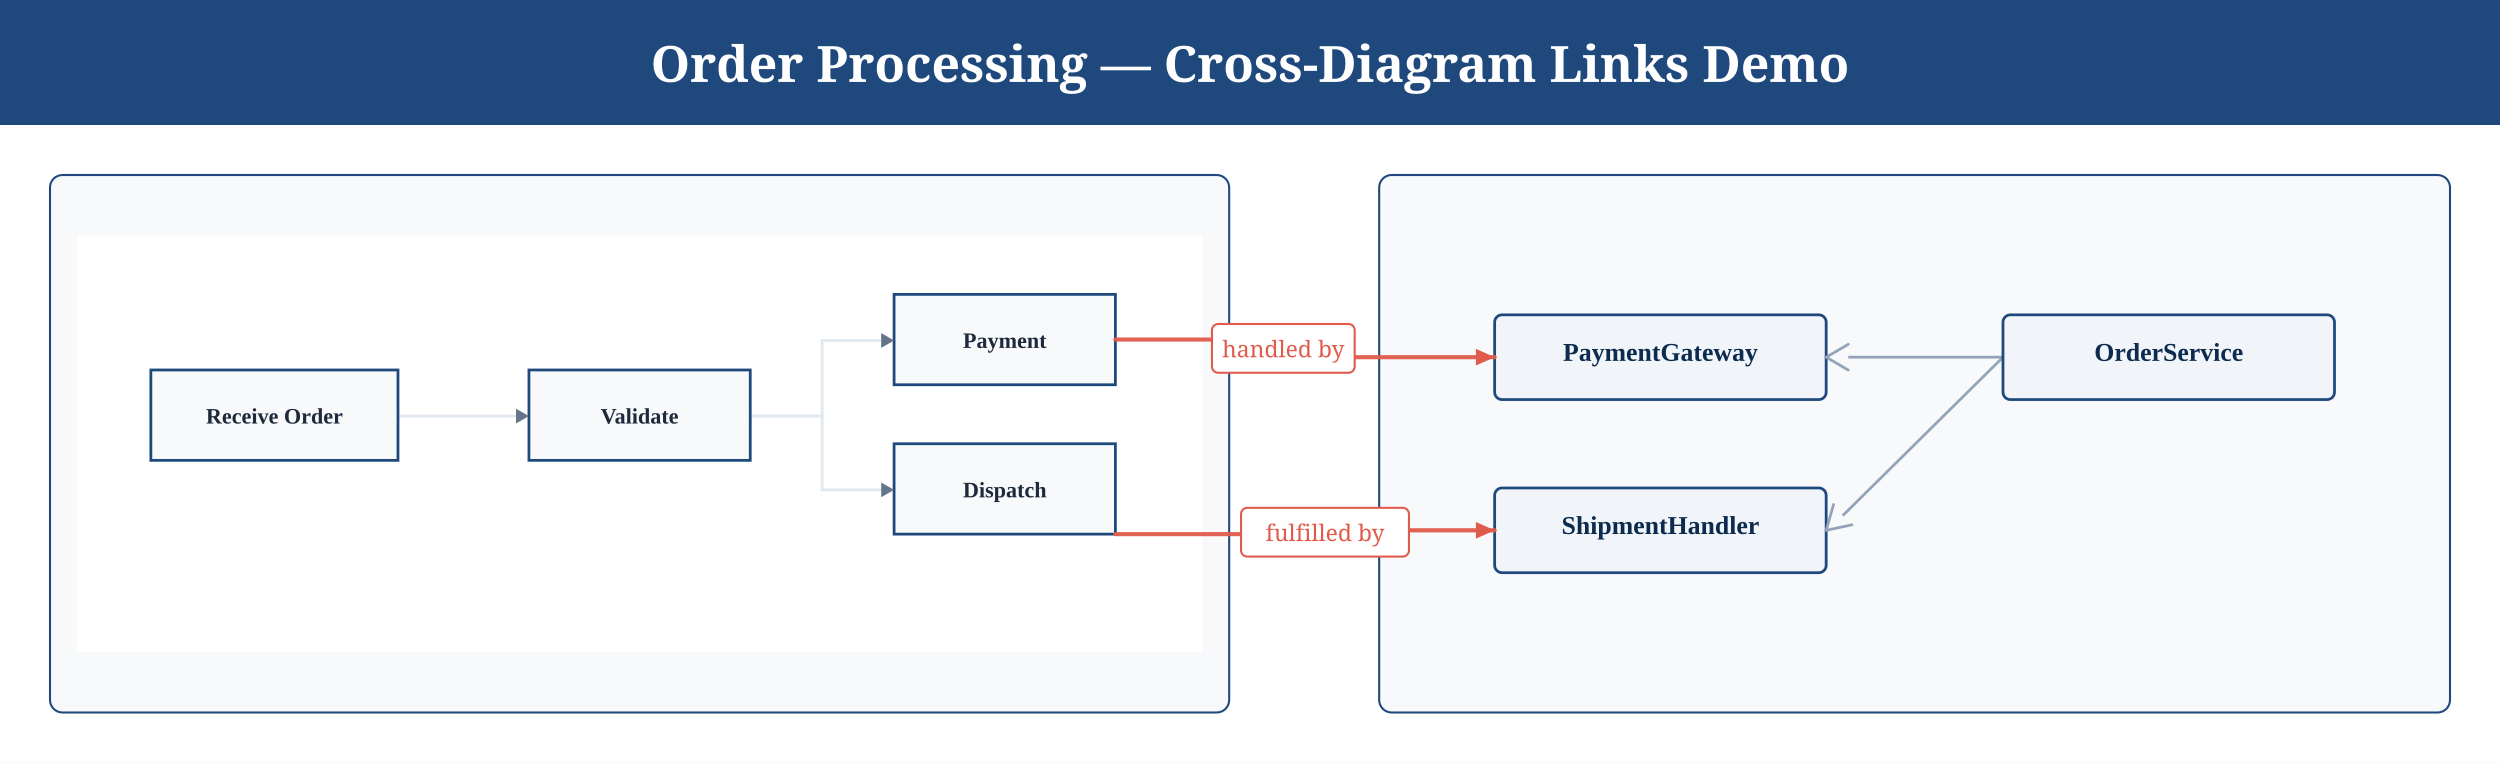
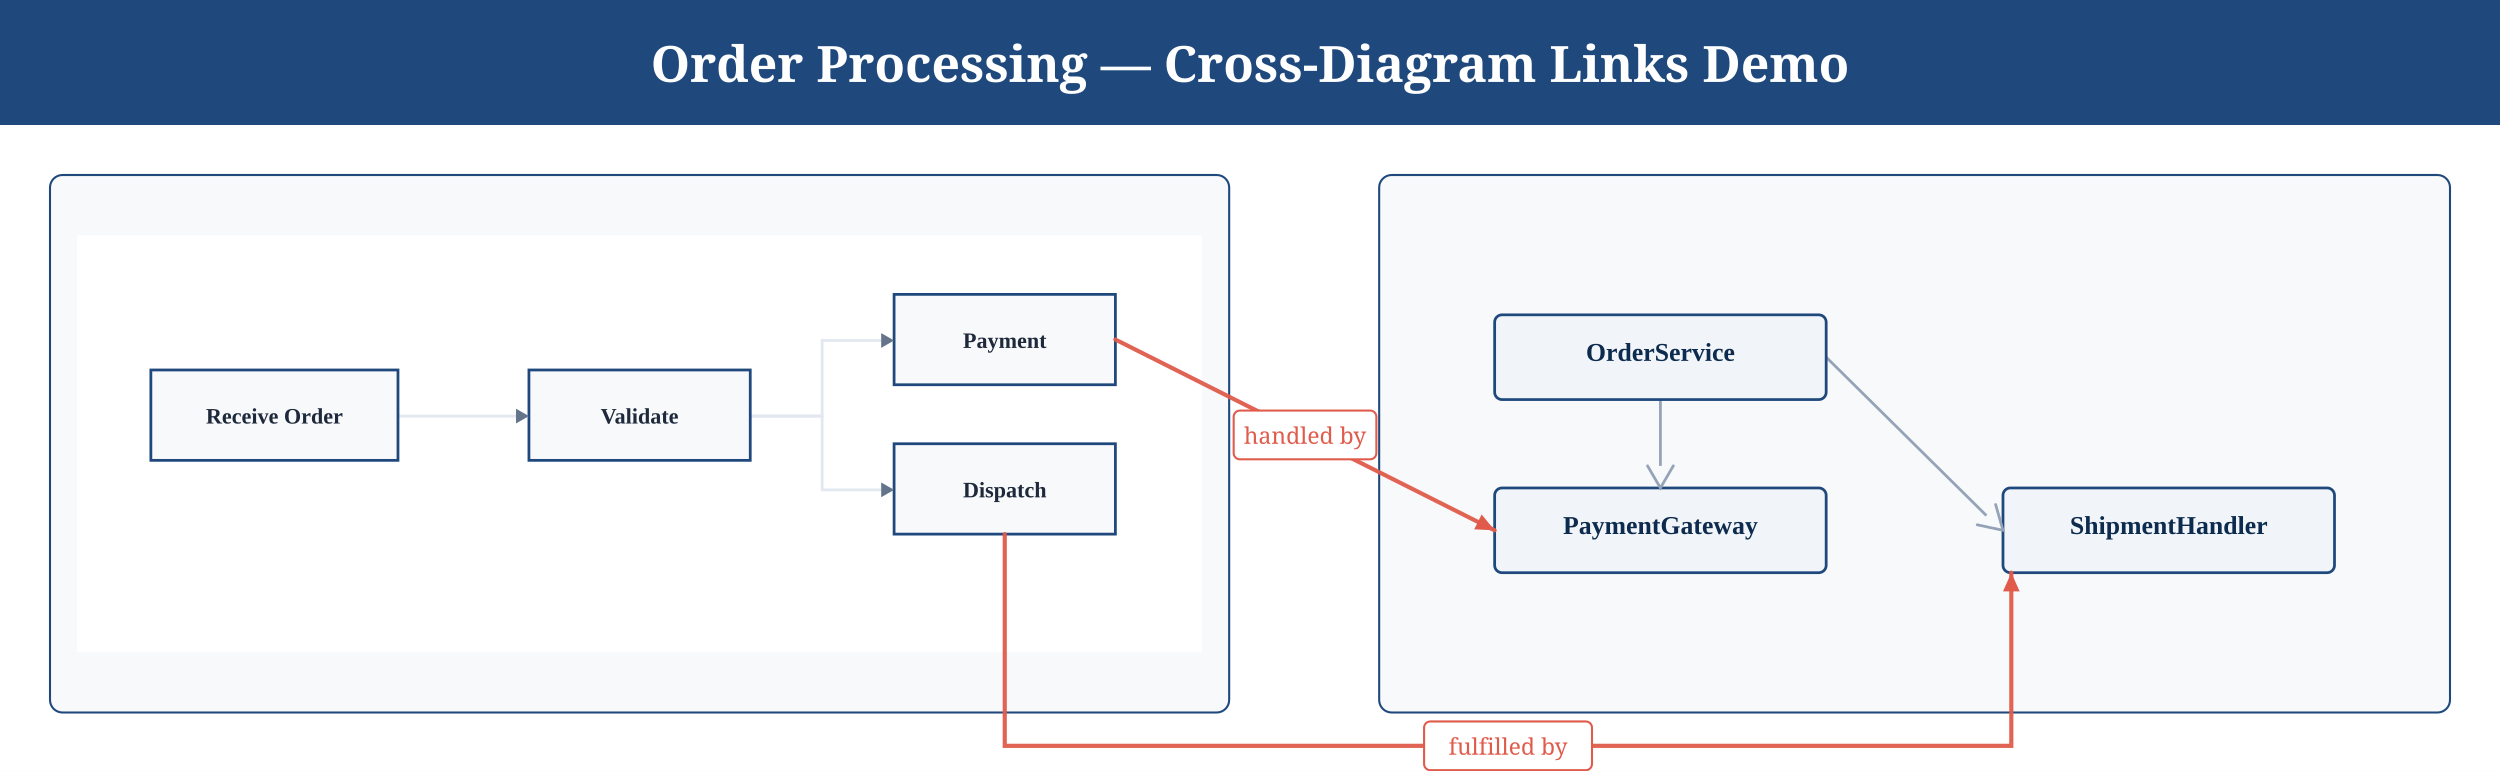
- <svg xmlns="http://www.w3.org/2000/svg" height="366" version="1.1" viewBox="0 0 1200 366" width="1200">
-   <rect fill="#FFFFFF" height="366" width="1200" x="0" y="0" />
+ <svg xmlns="http://www.w3.org/2000/svg" height="370" version="1.1" viewBox="0 0 1200 370" width="1200">
+   <rect fill="#FFFFFF" height="370" width="1200" x="0" y="0" />
  <rect fill="#1F497D" height="60" width="1200" x="0" y="0" />
  <text dominant-baseline="central" fill="#FFFFFF" font-family="Georgia, serif" font-size="24" font-weight="700" text-anchor="middle" x="600" y="30">Order Processing — Cross-Diagram Links Demo</text>
  <rect fill="#F8F9FB" height="258" rx="6" stroke="#1F497D" stroke-width="1" width="566" x="24" y="84" />
  <rect fill="#FFFFFF" height="200.07" width="540" x="37" y="112.97" />
  <path d="M191.03 199.72 L222.9 199.72 L222.9 199.72 L247.69 199.72" fill="none" stroke="#E2E8F0" stroke-width="1.33" />
  <path d="M360.11 199.72 L394.64 199.72 L394.64 163.43 L422.97 163.43" fill="none" stroke="#E2E8F0" stroke-width="1.33" />
  <path d="M360.11 199.72 L394.64 199.72 L394.64 235.13 L422.97 235.13" fill="none" stroke="#E2E8F0" stroke-width="1.33" />
  <rect fill="#F8F9FA" height="43.38" rx="0" stroke="#1F497D" stroke-width="1.33" width="118.62" x="72.41" y="177.59" />
  <text dominant-baseline="central" fill="#1E293B" font-family="Georgia, 'Times New Roman', serif" font-size="10.62" font-weight="600" text-anchor="middle" x="131.72" y="199.72">Receive Order</text>
  <rect fill="#F8F9FA" height="43.38" rx="0" stroke="#1F497D" stroke-width="1.33" width="106.23" x="253.89" y="177.59" />
  <text dominant-baseline="central" fill="#1E293B" font-family="Georgia, 'Times New Roman', serif" font-size="10.62" font-weight="600" text-anchor="middle" x="307" y="199.72">Validate</text>
  <rect fill="#F8F9FA" height="43.38" rx="0" stroke="#1F497D" stroke-width="1.33" width="106.23" x="429.16" y="141.3" />
  <text dominant-baseline="central" fill="#1E293B" font-family="Georgia, 'Times New Roman', serif" font-size="10.62" font-weight="600" text-anchor="middle" x="482.28" y="163.43">Payment</text>
  <rect fill="#F8F9FA" height="43.38" rx="0" stroke="#1F497D" stroke-width="1.33" width="106.23" x="429.16" y="213" />
  <text dominant-baseline="central" fill="#1E293B" font-family="Georgia, 'Times New Roman', serif" font-size="10.62" font-weight="600" text-anchor="middle" x="482.28" y="235.13">Dispatch</text>
  <path d="M253.89 199.72 L247.69 196.18 L247.69 203.26 Z" fill="#64748B" stroke="none" stroke-width="0" />
  <path d="M429.16 163.43 L422.97 159.89 L422.97 166.97 Z" fill="#64748B" stroke="none" stroke-width="0" />
  <path d="M429.16 235.13 L422.97 231.59 L422.97 238.67 Z" fill="#64748B" stroke="none" stroke-width="0" />
  <rect fill="#F8F9FB" height="258" rx="6" stroke="#1F497D" stroke-width="1" width="514" x="662" y="84" />
-   <line stroke="#94A3B8" stroke-width="1.33" x1="961.43" x2="887.17" y1="171.45" y2="171.45" />
-   <line stroke="#94A3B8" stroke-width="1.33" x1="961.43" x2="884.52" y1="171.45" y2="247.48" />
+   <line stroke="#94A3B8" stroke-width="1.33" x1="797" x2="797" y1="191.78" y2="223.61" />
+   <line stroke="#94A3B8" stroke-width="1.33" x1="876.57" x2="953.48" y1="171.45" y2="247.48" />
  <rect fill="#F8F9FA" height="40.67" rx="3.54" stroke="#E2E8F0" stroke-width="0.88" width="159.13" x="717.43" y="151.12" />
  <rect fill="#F1F5F9" height="40.67" rx="3.54" stroke="#1F497D" stroke-width="1.33" width="159.13" x="717.43" y="151.12" />
-   <text dominant-baseline="alphabetic" fill="#0D2B4E" font-family="Georgia, 'Times New Roman', serif" font-size="12.38" font-weight="700" text-anchor="middle" x="797" y="173.22">PaymentGateway</text>
+   <text dominant-baseline="alphabetic" fill="#0D2B4E" font-family="Georgia, 'Times New Roman', serif" font-size="12.38" font-weight="700" text-anchor="middle" x="797" y="173.22">OrderService</text>
  <rect fill="#F8F9FA" height="40.67" rx="3.54" stroke="#E2E8F0" stroke-width="0.88" width="159.13" x="717.43" y="234.22" />
  <rect fill="#F1F5F9" height="40.67" rx="3.54" stroke="#1F497D" stroke-width="1.33" width="159.13" x="717.43" y="234.22" />
-   <text dominant-baseline="alphabetic" fill="#0D2B4E" font-family="Georgia, 'Times New Roman', serif" font-size="12.38" font-weight="700" text-anchor="middle" x="797" y="256.32">ShipmentHandler</text>
-   <rect fill="#F8F9FA" height="40.67" rx="3.54" stroke="#E2E8F0" stroke-width="0.88" width="159.13" x="961.43" y="151.12" />
-   <rect fill="#F1F5F9" height="40.67" rx="3.54" stroke="#1F497D" stroke-width="1.33" width="159.13" x="961.43" y="151.12" />
-   <text dominant-baseline="alphabetic" fill="#0D2B4E" font-family="Georgia, 'Times New Roman', serif" font-size="12.38" font-weight="700" text-anchor="middle" x="1041" y="173.22">OrderService</text>
-   <path d="M887.17 165.26 L876.57 171.45 L887.17 177.64" fill="none" stroke="#94A3B8" stroke-linecap="round" stroke-width="1.33" />
-   <path d="M880.1 242.17 L876.57 254.55 L888.94 251.9" fill="none" stroke="#94A3B8" stroke-linecap="round" stroke-width="1.33" />
-   <path d="M 535.39 162.98 L 616.00 162.98 L 616.00 171.45 L 717.43 171.45" fill="none" opacity="0.95" stroke="#E05B4B" stroke-linecap="round" stroke-width="2" />
-   <path d="M 717.43 171.45 L 708.43 175.45 L 708.43 167.45 Z" fill="#E05B4B" stroke="none" stroke-width="0" />
-   <rect fill="#FFFFFF" height="23.4" rx="3" stroke="#E05B4B" stroke-width="1" width="68.5" x="581.75" y="155.52" />
-   <text dominant-baseline="central" fill="#E05B4B" font-family="Georgia, serif" font-size="11" font-weight="400" text-anchor="middle" x="616" y="167.22">handled by</text>
-   <path d="M 535.39 256.38 L 636.00 256.38 L 636.00 254.55 L 717.43 254.55" fill="none" opacity="0.95" stroke="#E05B4B" stroke-linecap="round" stroke-width="2" />
-   <path d="M 717.43 254.55 L 708.43 258.55 L 708.43 250.55 Z" fill="#E05B4B" stroke="none" stroke-width="0" />
-   <rect fill="#FFFFFF" height="23.4" rx="3" stroke="#E05B4B" stroke-width="1" width="80.6" x="595.7" y="243.76" />
-   <text dominant-baseline="central" fill="#E05B4B" font-family="Georgia, serif" font-size="11" font-weight="400" text-anchor="middle" x="636" y="255.46">fulfilled by</text>
+   <text dominant-baseline="alphabetic" fill="#0D2B4E" font-family="Georgia, 'Times New Roman', serif" font-size="12.38" font-weight="700" text-anchor="middle" x="797" y="256.32">PaymentGateway</text>
+   <rect fill="#F8F9FA" height="40.67" rx="3.54" stroke="#E2E8F0" stroke-width="0.88" width="159.13" x="961.43" y="234.22" />
+   <rect fill="#F1F5F9" height="40.67" rx="3.54" stroke="#1F497D" stroke-width="1.33" width="159.13" x="961.43" y="234.22" />
+   <text dominant-baseline="alphabetic" fill="#0D2B4E" font-family="Georgia, 'Times New Roman', serif" font-size="12.38" font-weight="700" text-anchor="middle" x="1041" y="256.32">ShipmentHandler</text>
+   <path d="M790.81 223.61 L797 234.22 L803.19 223.61" fill="none" stroke="#94A3B8" stroke-linecap="round" stroke-width="1.33" />
+   <path d="M949.06 251.9 L961.43 254.55 L957.9 242.17" fill="none" stroke="#94A3B8" stroke-linecap="round" stroke-width="1.33" />
+   <path d="M 535.39 162.98 L 717.43 254.55" fill="none" opacity="0.95" stroke="#E05B4B" stroke-linecap="round" stroke-width="2" />
+   <path d="M 717.43 254.55 L 707.60 254.08 L 711.19 246.93 Z" fill="#E05B4B" stroke="none" stroke-width="0" />
+   <rect fill="#FFFFFF" height="23.4" rx="3" stroke="#E05B4B" stroke-width="1" width="68.5" x="592.16" y="197.07" />
+   <text dominant-baseline="central" fill="#E05B4B" font-family="Georgia, serif" font-size="11" font-weight="400" text-anchor="middle" x="626.41" y="208.77">handled by</text>
+   <path d="M 482.28 256.38 L 482.28 358.00 L 965.43 358.00 L 965.43 274.88" fill="none" opacity="0.95" stroke="#E05B4B" stroke-linecap="round" stroke-width="2" />
+   <path d="M 965.43 274.88 L 969.43 283.88 L 961.43 283.88 Z" fill="#E05B4B" stroke="none" stroke-width="0" />
+   <rect fill="#FFFFFF" height="23.4" rx="3" stroke="#E05B4B" stroke-width="1" width="80.6" x="683.56" y="346.3" />
+   <text dominant-baseline="central" fill="#E05B4B" font-family="Georgia, serif" font-size="11" font-weight="400" text-anchor="middle" x="723.86" y="358">fulfilled by</text>
</svg>
